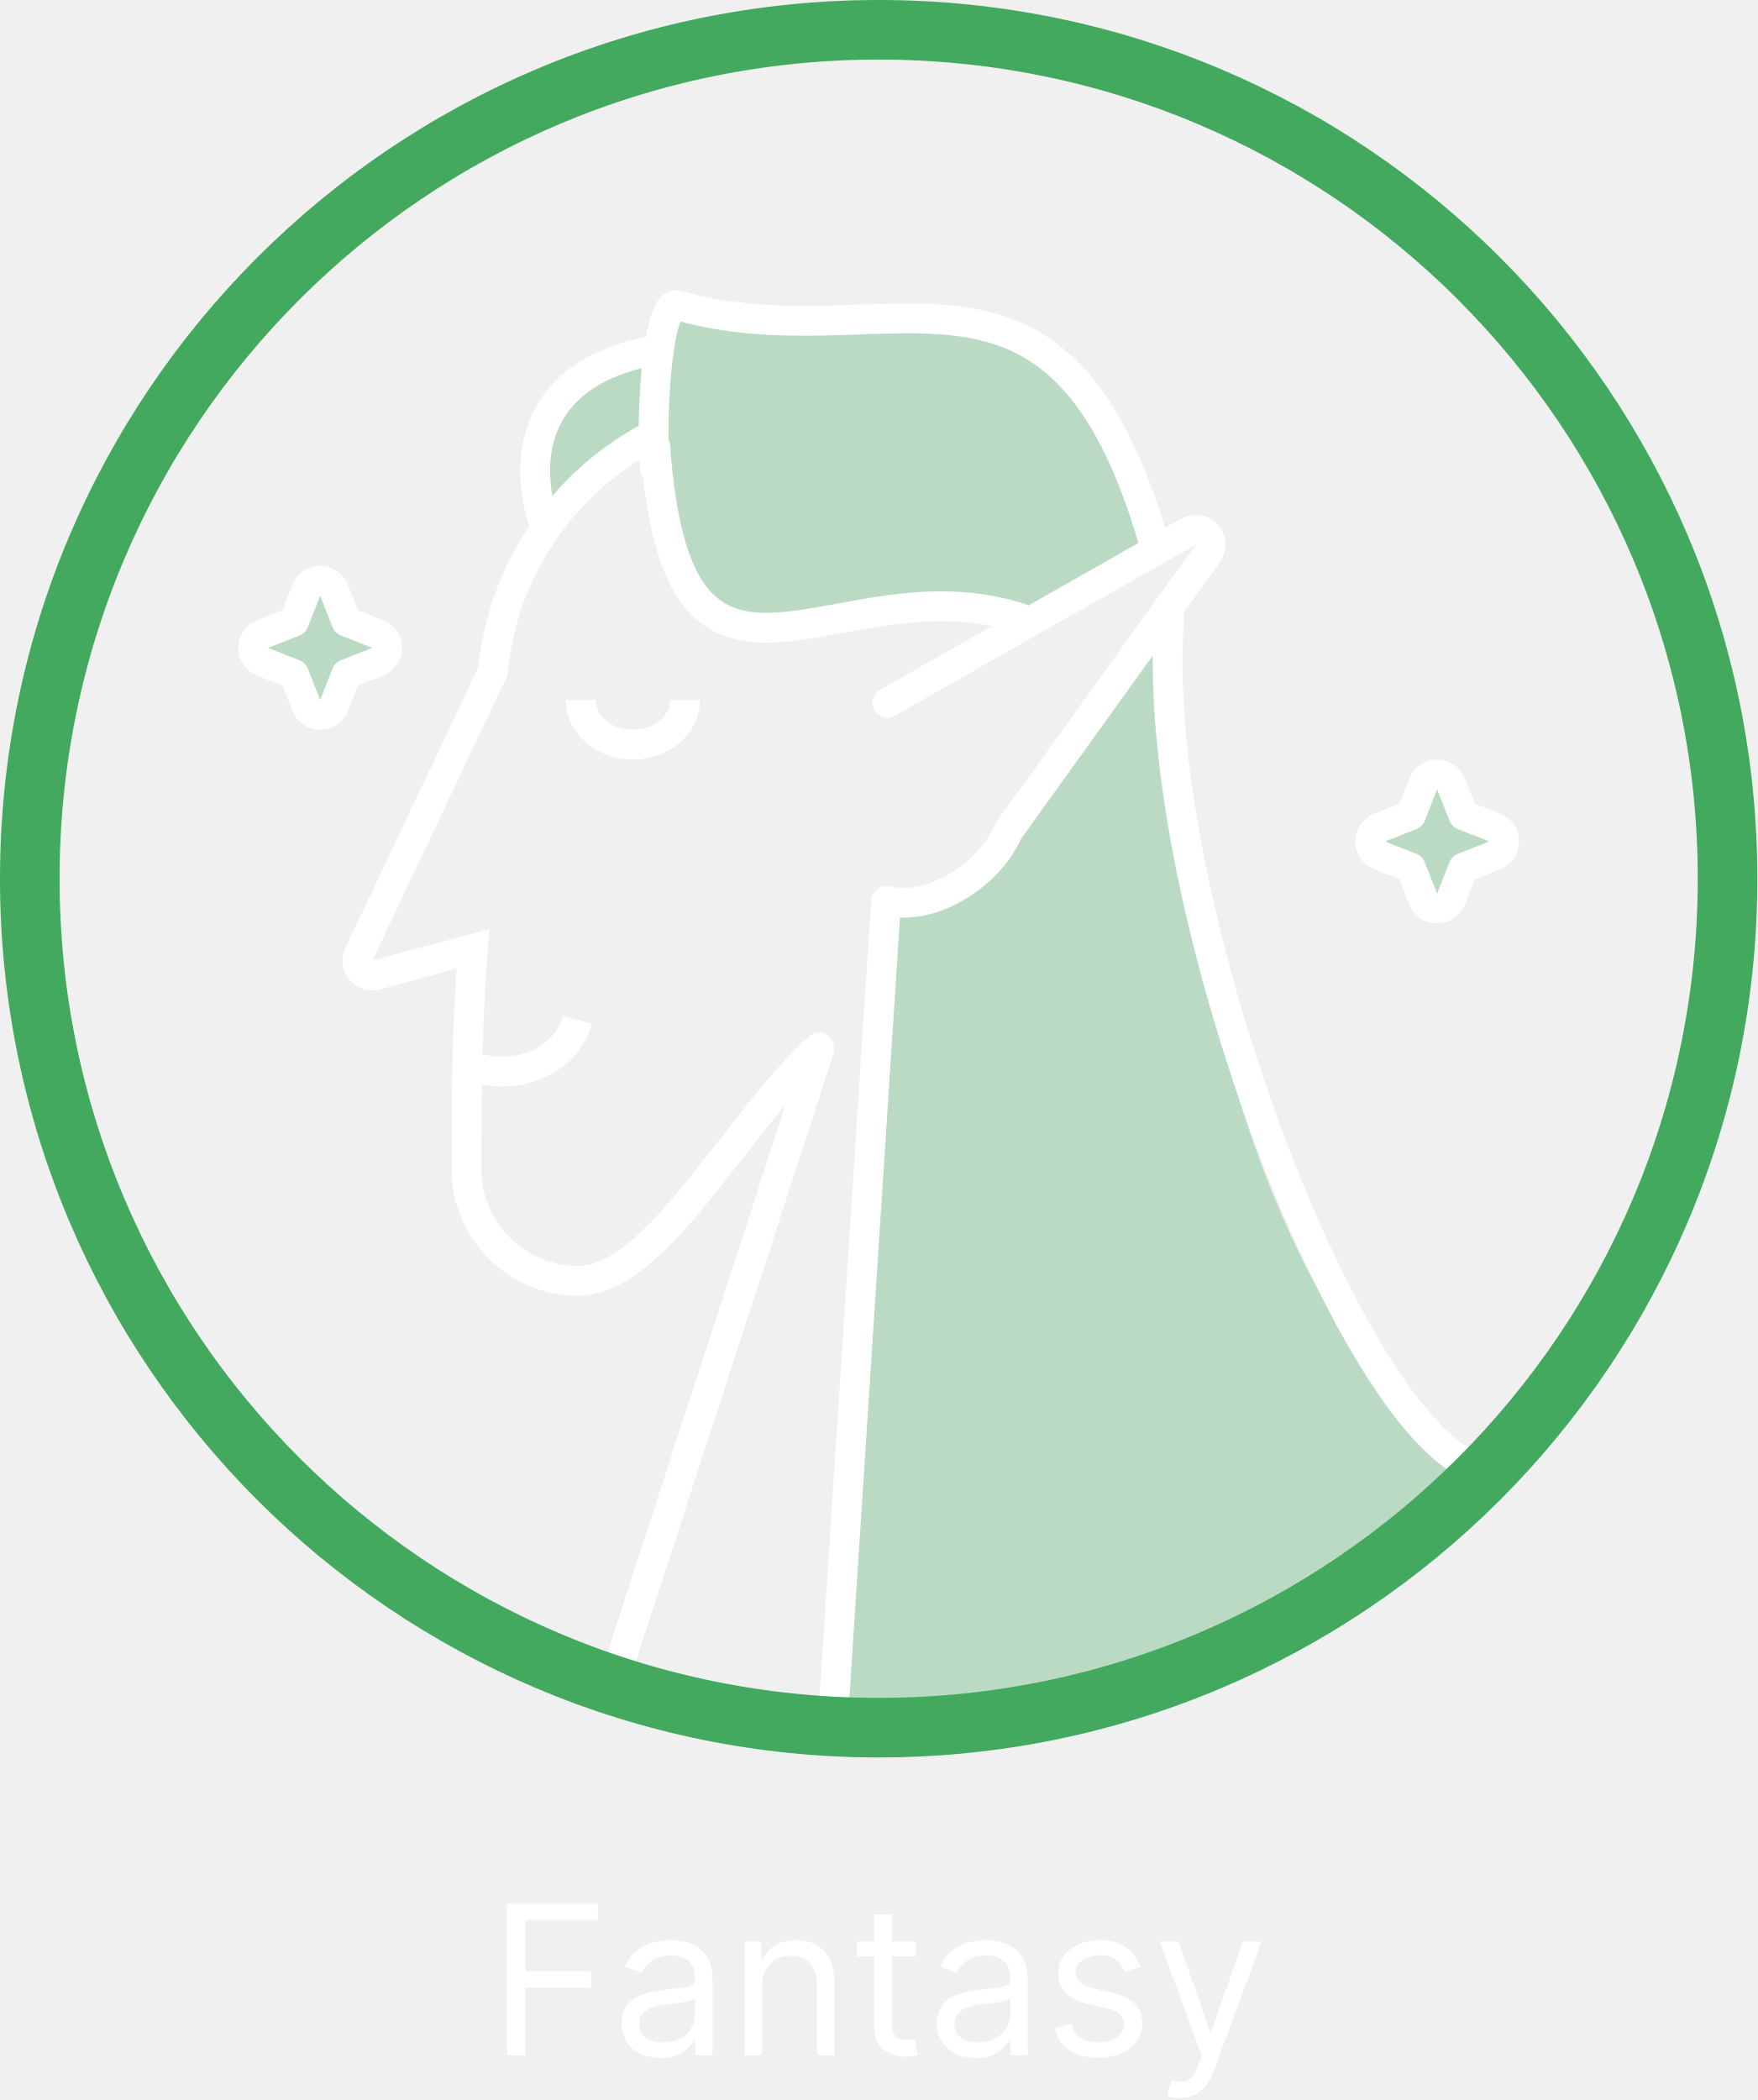
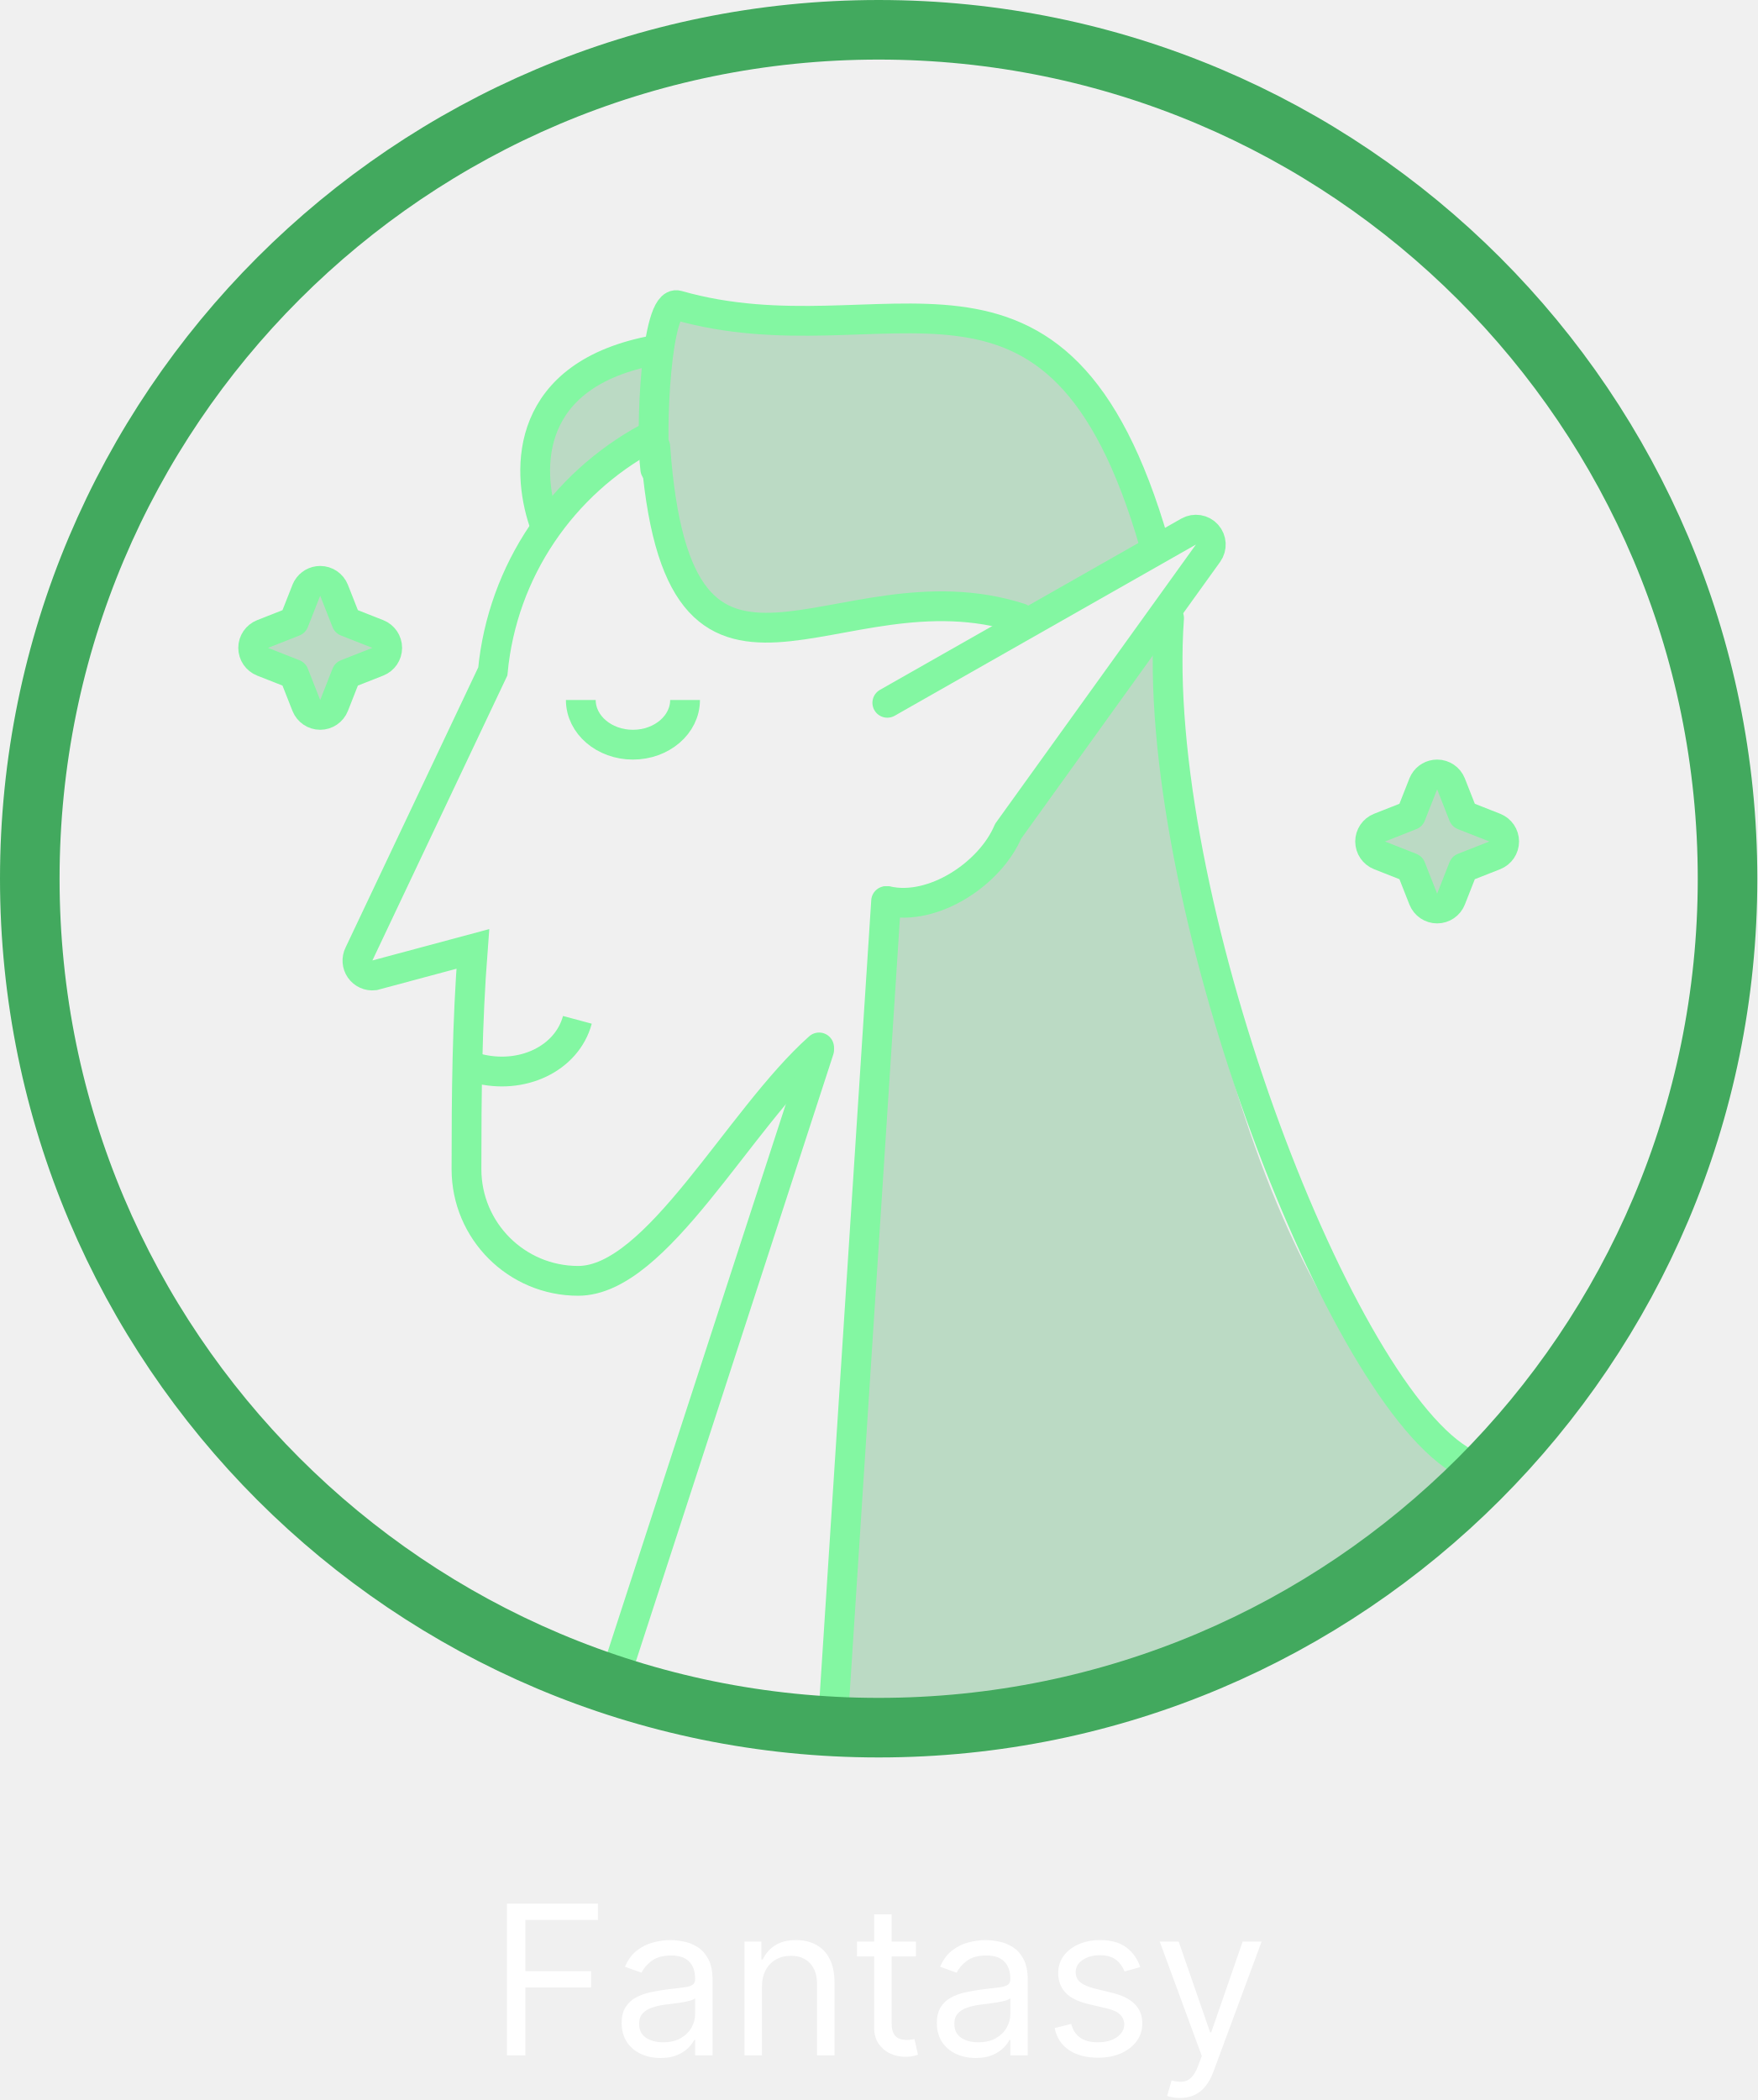
<svg xmlns="http://www.w3.org/2000/svg" width="118" height="141" viewBox="0 0 118 141" fill="none">
  <path d="M59.5 61L56 116.5C76.8 116.5 94.333 104.833 100.5 99C84.5 91.8 78.833 60 78 45L79.5 40C75.5 45 67.4 55.5 67 57.5C66.6 59.5 61.833 60.667 59.5 61Z" fill="#42A95E" fill-opacity="0.3" />
  <path d="M50.5 42.5C63.3 39.7 68.167 41.333 69 42.5L77.5 37.5C78.3 33.1 72.167 26 69 23C66.2 21.4 55.5 21 50.5 21H44V23.5C32 26 36.5 38 37 35.5C37.4 33.5 41.833 31 44 30C43.6 37.2 48.167 41.333 50.5 42.5Z" fill="#42A95E" fill-opacity="0.3" />
  <path d="M34.044 138V127.818H40.15V128.912H35.277V132.352H39.692V133.446H35.277V138H34.044ZM44.349 138.179C43.865 138.179 43.426 138.088 43.032 137.906C42.638 137.72 42.324 137.453 42.092 137.105C41.86 136.754 41.744 136.33 41.744 135.832C41.744 135.395 41.83 135.04 42.003 134.768C42.175 134.493 42.406 134.278 42.694 134.122C42.982 133.966 43.3 133.85 43.648 133.774C44 133.695 44.353 133.632 44.707 133.585C45.171 133.526 45.547 133.481 45.836 133.451C46.127 133.418 46.34 133.363 46.472 133.287C46.608 133.211 46.676 133.078 46.676 132.889V132.849C46.676 132.359 46.542 131.978 46.273 131.706C46.008 131.434 45.605 131.298 45.065 131.298C44.505 131.298 44.066 131.421 43.748 131.666C43.43 131.911 43.206 132.173 43.077 132.452L41.963 132.054C42.162 131.59 42.427 131.229 42.758 130.97C43.093 130.708 43.458 130.526 43.852 130.423C44.25 130.317 44.641 130.264 45.026 130.264C45.271 130.264 45.553 130.294 45.871 130.354C46.192 130.41 46.502 130.528 46.8 130.707C47.102 130.886 47.352 131.156 47.551 131.517C47.75 131.878 47.849 132.362 47.849 132.969V138H46.676V136.966H46.616C46.537 137.132 46.404 137.309 46.219 137.498C46.033 137.687 45.786 137.848 45.478 137.98C45.17 138.113 44.794 138.179 44.349 138.179ZM44.528 137.125C44.992 137.125 45.383 137.034 45.702 136.852C46.023 136.669 46.265 136.434 46.428 136.146C46.593 135.857 46.676 135.554 46.676 135.236V134.162C46.626 134.222 46.517 134.276 46.348 134.326C46.182 134.372 45.99 134.414 45.771 134.45C45.556 134.483 45.345 134.513 45.14 134.54C44.938 134.563 44.774 134.583 44.648 134.599C44.343 134.639 44.058 134.704 43.792 134.793C43.531 134.879 43.319 135.01 43.156 135.186C42.997 135.358 42.917 135.594 42.917 135.892C42.917 136.3 43.068 136.608 43.37 136.817C43.675 137.022 44.061 137.125 44.528 137.125ZM51.164 133.406V138H49.991V130.364H51.124V131.557H51.224C51.403 131.169 51.675 130.857 52.039 130.622C52.404 130.384 52.874 130.264 53.451 130.264C53.968 130.264 54.42 130.37 54.808 130.582C55.196 130.791 55.498 131.109 55.713 131.537C55.929 131.961 56.036 132.498 56.036 133.148V138H54.863V133.227C54.863 132.627 54.707 132.16 54.396 131.825C54.084 131.487 53.657 131.318 53.113 131.318C52.739 131.318 52.404 131.399 52.109 131.562C51.817 131.724 51.587 131.961 51.418 132.273C51.249 132.584 51.164 132.962 51.164 133.406ZM61.501 130.364V131.358H57.544V130.364H61.501ZM58.697 128.534H59.871V135.812C59.871 136.144 59.919 136.393 60.015 136.558C60.114 136.721 60.24 136.83 60.393 136.886C60.548 136.939 60.712 136.966 60.885 136.966C61.014 136.966 61.12 136.959 61.203 136.946C61.286 136.929 61.352 136.916 61.402 136.906L61.641 137.96C61.561 137.99 61.45 138.02 61.307 138.05C61.165 138.083 60.984 138.099 60.766 138.099C60.434 138.099 60.109 138.028 59.791 137.886C59.476 137.743 59.214 137.526 59.006 137.234C58.8 136.943 58.697 136.575 58.697 136.131V128.534ZM65.513 138.179C65.029 138.179 64.59 138.088 64.196 137.906C63.801 137.72 63.488 137.453 63.256 137.105C63.024 136.754 62.908 136.33 62.908 135.832C62.908 135.395 62.995 135.04 63.167 134.768C63.339 134.493 63.569 134.278 63.858 134.122C64.146 133.966 64.464 133.85 64.812 133.774C65.164 133.695 65.517 133.632 65.871 133.585C66.335 133.526 66.712 133.481 67 133.451C67.292 133.418 67.504 133.363 67.636 133.287C67.772 133.211 67.84 133.078 67.84 132.889V132.849C67.84 132.359 67.706 131.978 67.437 131.706C67.172 131.434 66.77 131.298 66.229 131.298C65.669 131.298 65.23 131.421 64.912 131.666C64.594 131.911 64.37 132.173 64.241 132.452L63.127 132.054C63.326 131.59 63.591 131.229 63.922 130.97C64.257 130.708 64.622 130.526 65.016 130.423C65.414 130.317 65.805 130.264 66.189 130.264C66.435 130.264 66.716 130.294 67.035 130.354C67.356 130.41 67.666 130.528 67.964 130.707C68.266 130.886 68.516 131.156 68.715 131.517C68.914 131.878 69.013 132.362 69.013 132.969V138H67.84V136.966H67.781C67.701 137.132 67.568 137.309 67.383 137.498C67.197 137.687 66.95 137.848 66.642 137.98C66.334 138.113 65.957 138.179 65.513 138.179ZM65.692 137.125C66.156 137.125 66.547 137.034 66.866 136.852C67.187 136.669 67.429 136.434 67.591 136.146C67.757 135.857 67.84 135.554 67.84 135.236V134.162C67.79 134.222 67.681 134.276 67.512 134.326C67.346 134.372 67.154 134.414 66.935 134.45C66.72 134.483 66.509 134.513 66.304 134.54C66.102 134.563 65.938 134.583 65.812 134.599C65.507 134.639 65.222 134.704 64.957 134.793C64.695 134.879 64.483 135.01 64.32 135.186C64.161 135.358 64.082 135.594 64.082 135.892C64.082 136.3 64.232 136.608 64.534 136.817C64.839 137.022 65.225 137.125 65.692 137.125ZM76.564 132.074L75.51 132.372C75.444 132.196 75.346 132.026 75.217 131.86C75.091 131.691 74.918 131.552 74.7 131.442C74.481 131.333 74.201 131.278 73.859 131.278C73.392 131.278 73.003 131.386 72.691 131.602C72.383 131.814 72.229 132.084 72.229 132.412C72.229 132.704 72.335 132.934 72.547 133.103C72.759 133.272 73.091 133.413 73.541 133.526L74.675 133.804C75.358 133.97 75.866 134.223 76.201 134.565C76.536 134.903 76.703 135.339 76.703 135.872C76.703 136.31 76.577 136.701 76.325 137.045C76.077 137.39 75.729 137.662 75.281 137.861C74.834 138.06 74.314 138.159 73.72 138.159C72.941 138.159 72.297 137.99 71.786 137.652C71.276 137.314 70.953 136.82 70.817 136.17L71.93 135.892C72.037 136.303 72.237 136.611 72.532 136.817C72.83 137.022 73.22 137.125 73.7 137.125C74.247 137.125 74.681 137.009 75.003 136.777C75.328 136.542 75.49 136.26 75.49 135.932C75.49 135.667 75.397 135.445 75.212 135.266C75.026 135.083 74.741 134.947 74.357 134.858L73.084 134.56C72.385 134.394 71.871 134.137 71.543 133.789C71.218 133.438 71.055 132.999 71.055 132.472C71.055 132.041 71.177 131.66 71.418 131.328C71.664 130.997 71.997 130.737 72.418 130.548C72.842 130.359 73.323 130.264 73.859 130.264C74.615 130.264 75.208 130.43 75.639 130.761C76.073 131.093 76.382 131.53 76.564 132.074ZM79.225 140.864C79.026 140.864 78.849 140.847 78.693 140.814C78.537 140.784 78.43 140.754 78.37 140.724L78.668 139.69C78.953 139.763 79.205 139.79 79.424 139.77C79.643 139.75 79.837 139.652 80.006 139.477C80.178 139.304 80.335 139.024 80.478 138.636L80.697 138.04L77.873 130.364H79.145L81.254 136.449H81.333L83.441 130.364H84.714L81.472 139.114C81.326 139.508 81.146 139.835 80.93 140.093C80.715 140.355 80.465 140.549 80.18 140.675C79.898 140.801 79.58 140.864 79.225 140.864Z" fill="white" />
-   <path d="M55 70.328C49.589 75.14 44.116 86 38.823 86C34.681 86 31.323 82.642 31.323 78.5C31.323 73.448 31.362 68.746 31.749 63.713L25.117 65.493C24.752 65.536 24.393 65.375 24.182 65.074C23.971 64.773 23.941 64.381 24.105 64.053L33.091 45.08C33.737 38.29 37.78 32.489 43.5 29.396" stroke="white" stroke-width="2" stroke-linecap="round" />
-   <path d="M59.581 60.5C62.683 61.197 66.498 58.644 67.692 55.814L81.115 37.146C81.389 36.765 81.36 36.243 81.047 35.894C80.733 35.545 80.217 35.461 79.809 35.693L59.581 47.188" stroke="white" stroke-width="2" stroke-linecap="round" stroke-linejoin="round" />
-   <path d="M46 47C46 48.657 44.433 50 42.5 50C40.567 50 39 48.657 39 47" stroke="white" stroke-width="2" />
-   <path d="M38.769 68.475C38.071 71.081 35.04 72.534 32 71.719" stroke="white" stroke-width="2" />
-   <path d="M96.5 52C96.911 52 97.28 52.251 97.431 52.633L98.26 54.739L100.367 55.569C100.749 55.72 101 56.089 101 56.5C101 56.911 100.749 57.28 100.367 57.431L98.26 58.26L97.431 60.367C97.28 60.749 96.911 61 96.5 61C96.089 61 95.72 60.749 95.569 60.367L94.739 58.26L92.633 57.431C92.251 57.28 92 56.911 92 56.5C92 56.089 92.251 55.72 92.633 55.569L94.739 54.739L95.569 52.633L95.636 52.496C95.813 52.192 96.141 52 96.5 52Z" fill="#42A95E" fill-opacity="0.3" stroke="white" stroke-width="2" stroke-linejoin="round" />
-   <path d="M21.5 39C21.911 39 22.28 39.251 22.431 39.633L23.26 41.739L25.367 42.569C25.749 42.72 26 43.089 26 43.5C26 43.911 25.749 44.28 25.367 44.431L23.26 45.26L22.431 47.367C22.28 47.749 21.911 48 21.5 48C21.089 48 20.72 47.749 20.569 47.367L19.739 45.26L17.633 44.431C17.251 44.28 17 43.911 17 43.5C17 43.089 17.251 42.72 17.633 42.569L19.739 41.739L20.569 39.633L20.636 39.496C20.813 39.192 21.141 39 21.5 39Z" fill="#42A95E" fill-opacity="0.3" stroke="white" stroke-width="2" stroke-linejoin="round" />
-   <path d="M44.001 30C45.501 51 56.1 37.5 68.501 41.5" stroke="white" stroke-width="2" stroke-linecap="round" stroke-linejoin="round" />
-   <path d="M44 31.5C43.667 29 44.041 20.083 45.5 20.5C59.5 24.5 71 14 77.5 36.5" stroke="white" stroke-width="2" stroke-linecap="round" stroke-linejoin="round" />
-   <path d="M36.499 35C35.333 31.5 35.2 25.1 44 23.5" stroke="white" stroke-width="2" stroke-linecap="round" stroke-linejoin="round" />
-   <path d="M59.5 60.5L56 114.5" stroke="white" stroke-width="2" stroke-linecap="round" stroke-linejoin="round" />
-   <path d="M78.5 41.5C77.166 60 89.6 92.8 98 98" stroke="white" stroke-width="2" stroke-linecap="round" stroke-linejoin="round" />
-   <path d="M55 70.5L41.5 112" stroke="white" stroke-width="2" stroke-linecap="round" stroke-linejoin="round" />
+   <path d="M55 70.328C49.589 75.14 44.116 86 38.823 86C34.681 86 31.323 82.642 31.323 78.5C31.323 73.448 31.362 68.746 31.749 63.713L25.117 65.493C24.752 65.536 24.393 65.375 24.182 65.074C23.971 64.773 23.941 64.381 24.105 64.053L33.091 45.08C33.737 38.29 37.78 32.489 43.5 29.396" stroke="#83F7A2" stroke-width="2" stroke-linecap="round" />
+   <path d="M59.581 60.5C62.683 61.197 66.498 58.644 67.692 55.814L81.115 37.146C81.389 36.765 81.36 36.243 81.047 35.894C80.733 35.545 80.217 35.461 79.809 35.693L59.581 47.188" stroke="#83F7A2" stroke-width="2" stroke-linecap="round" stroke-linejoin="round" />
+   <path d="M46 47C46 48.657 44.433 50 42.5 50C40.567 50 39 48.657 39 47" stroke="#83F7A2" stroke-width="2" />
+   <path d="M38.769 68.475C38.071 71.081 35.04 72.534 32 71.719" stroke="#83F7A2" stroke-width="2" />
+   <path d="M96.5 52C96.911 52 97.28 52.251 97.431 52.633L98.26 54.739L100.367 55.569C100.749 55.72 101 56.089 101 56.5C101 56.911 100.749 57.28 100.367 57.431L98.26 58.26L97.431 60.367C97.28 60.749 96.911 61 96.5 61C96.089 61 95.72 60.749 95.569 60.367L94.739 58.26L92.633 57.431C92.251 57.28 92 56.911 92 56.5C92 56.089 92.251 55.72 92.633 55.569L94.739 54.739L95.569 52.633L95.636 52.496C95.813 52.192 96.141 52 96.5 52Z" fill="#42A95E" fill-opacity="0.3" stroke="#83F7A2" stroke-width="2" stroke-linejoin="round" />
+   <path d="M21.5 39C21.911 39 22.28 39.251 22.431 39.633L23.26 41.739L25.367 42.569C25.749 42.72 26 43.089 26 43.5C26 43.911 25.749 44.28 25.367 44.431L23.26 45.26L22.431 47.367C22.28 47.749 21.911 48 21.5 48C21.089 48 20.72 47.749 20.569 47.367L19.739 45.26L17.633 44.431C17.251 44.28 17 43.911 17 43.5C17 43.089 17.251 42.72 17.633 42.569L19.739 41.739L20.569 39.633L20.636 39.496C20.813 39.192 21.141 39 21.5 39Z" fill="#42A95E" fill-opacity="0.3" stroke="#83F7A2" stroke-width="2" stroke-linejoin="round" />
+   <path d="M44.001 30C45.501 51 56.1 37.5 68.501 41.5" stroke="#83F7A2" stroke-width="2" stroke-linecap="round" stroke-linejoin="round" />
+   <path d="M44 31.5C43.667 29 44.041 20.083 45.5 20.5C59.5 24.5 71 14 77.5 36.5" stroke="#83F7A2" stroke-width="2" stroke-linecap="round" stroke-linejoin="round" />
+   <path d="M36.499 35C35.333 31.5 35.2 25.1 44 23.5" stroke="#83F7A2" stroke-width="2" stroke-linecap="round" stroke-linejoin="round" />
+   <path d="M59.5 60.5L56 114.5" stroke="#83F7A2" stroke-width="2" stroke-linecap="round" stroke-linejoin="round" />
+   <path d="M78.5 41.5C77.166 60 89.6 92.8 98 98" stroke="#83F7A2" stroke-width="2" stroke-linecap="round" stroke-linejoin="round" />
+   <path d="M55 70.5L41.5 112" stroke="#83F7A2" stroke-width="2" stroke-linecap="round" stroke-linejoin="round" />
  <circle cx="59" cy="59" r="57" stroke="#42A95E" stroke-width="4" />
</svg>
